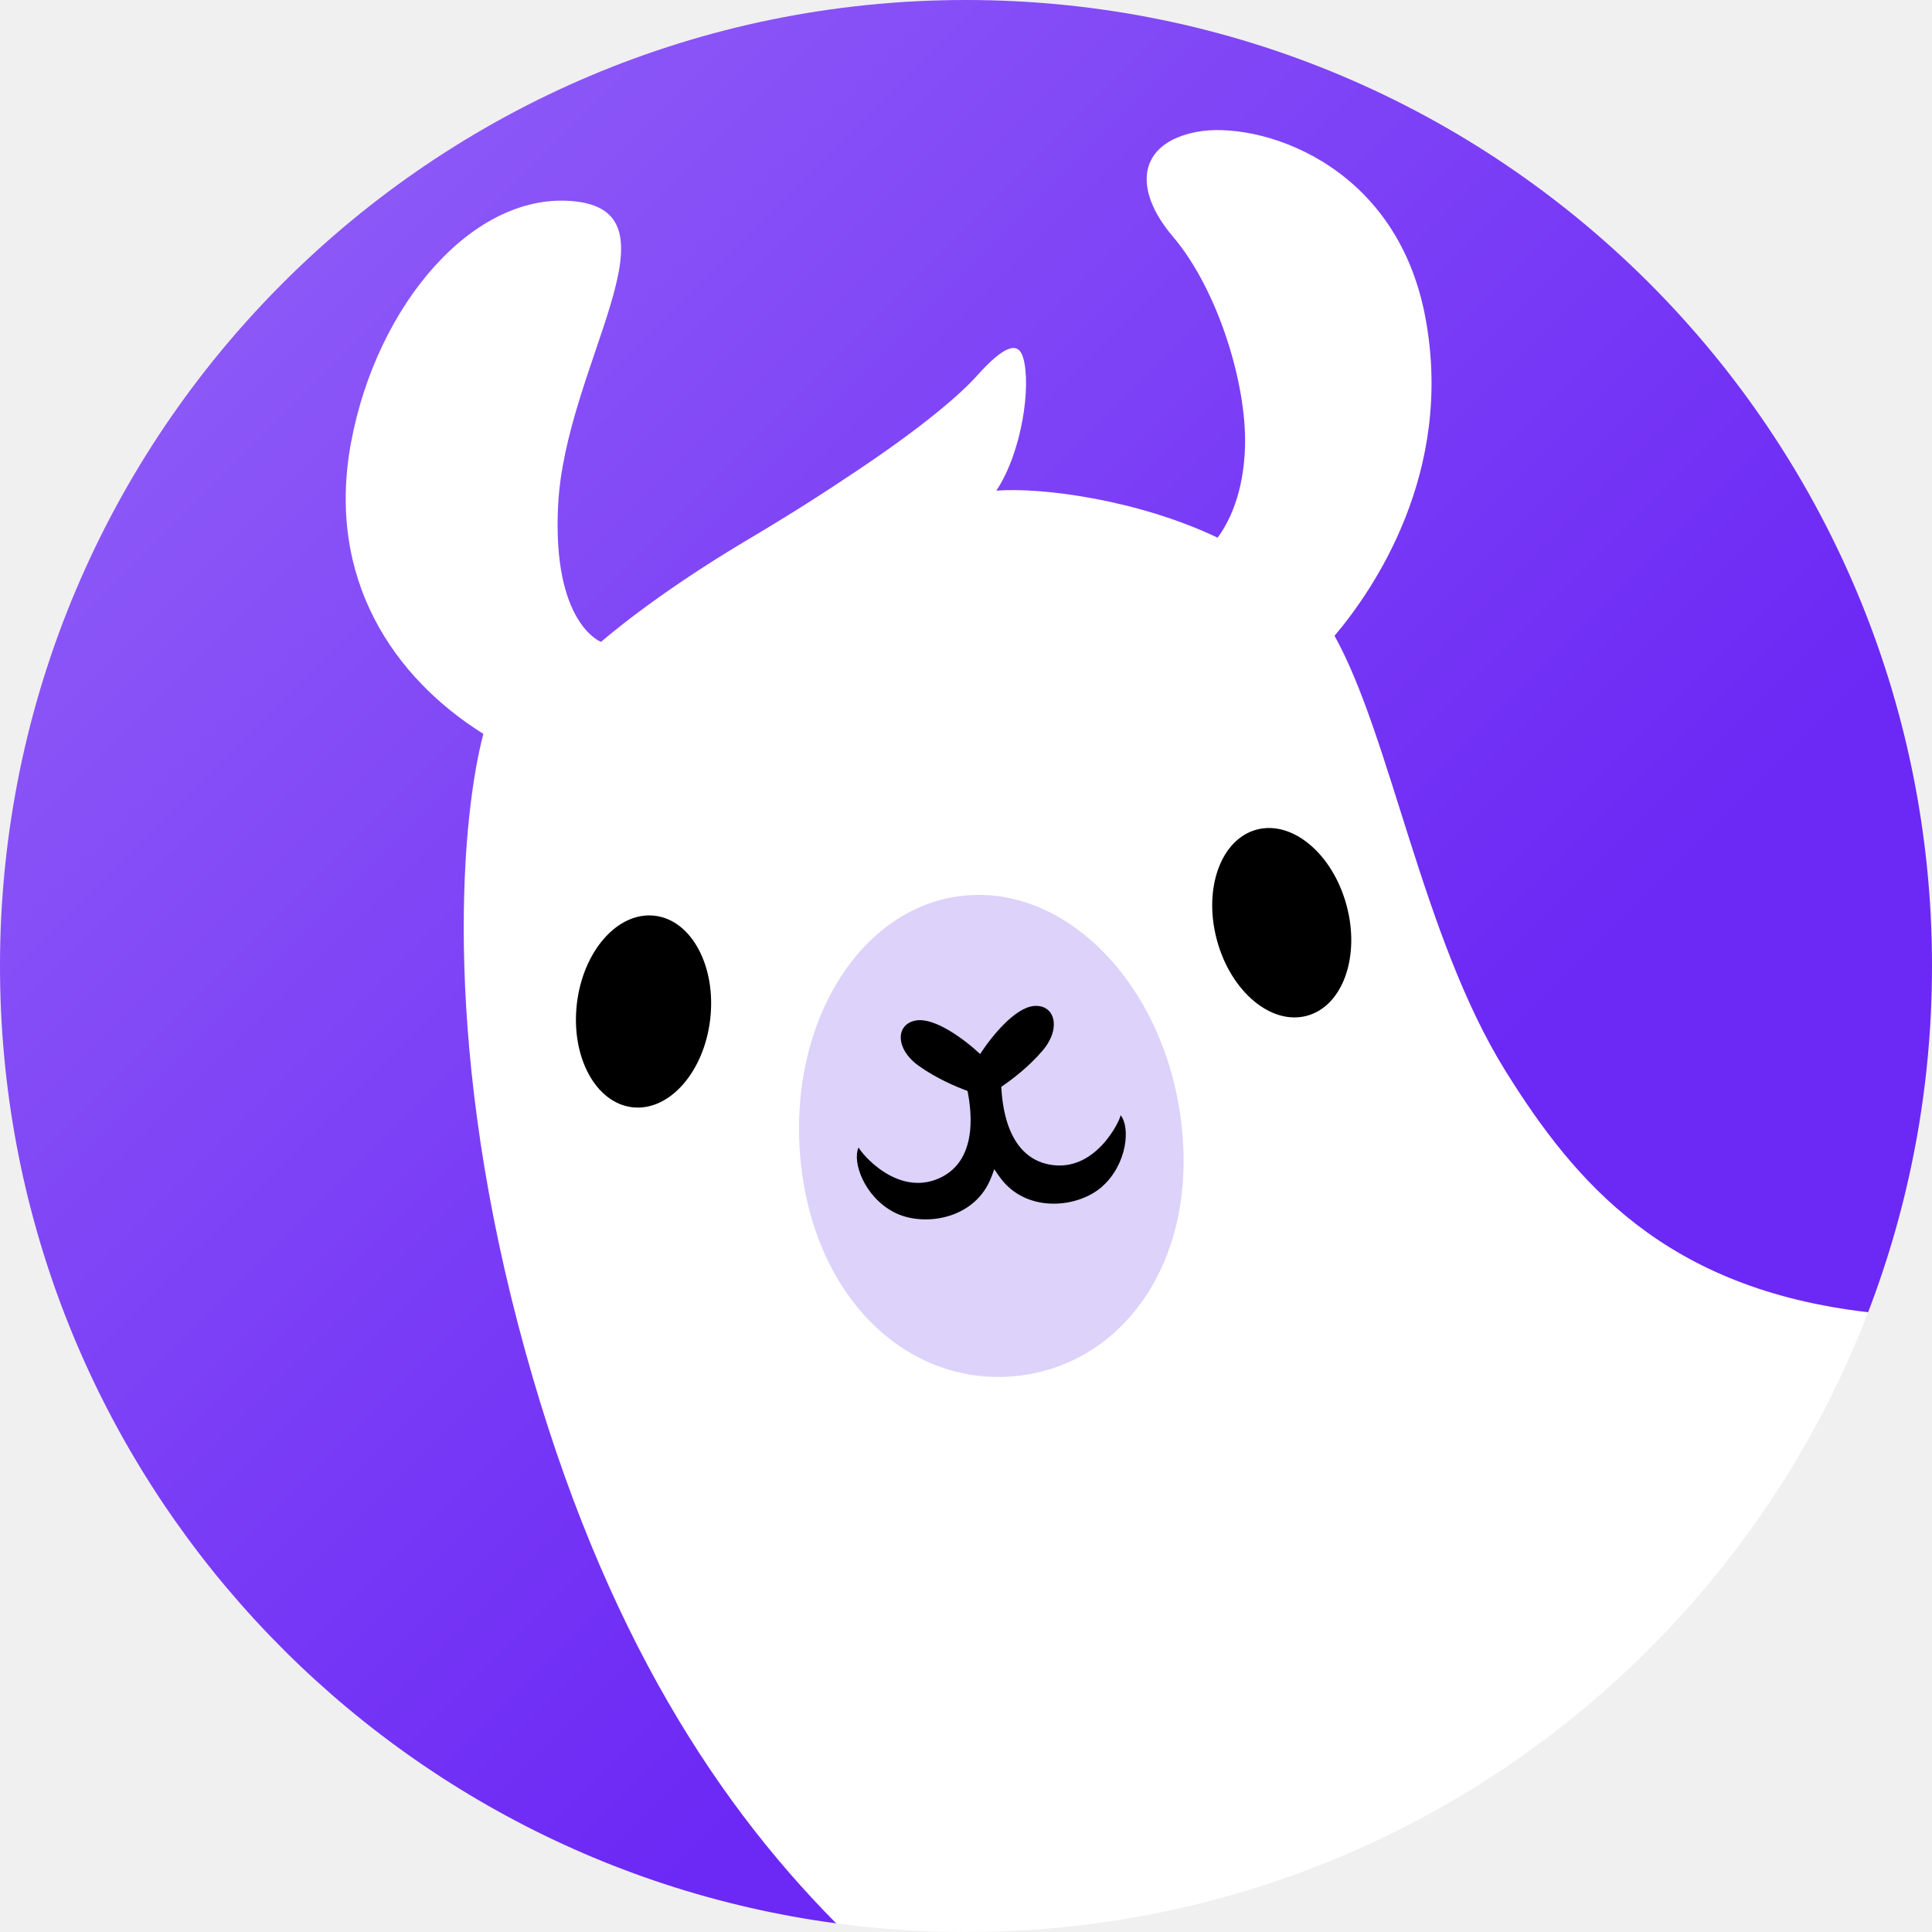
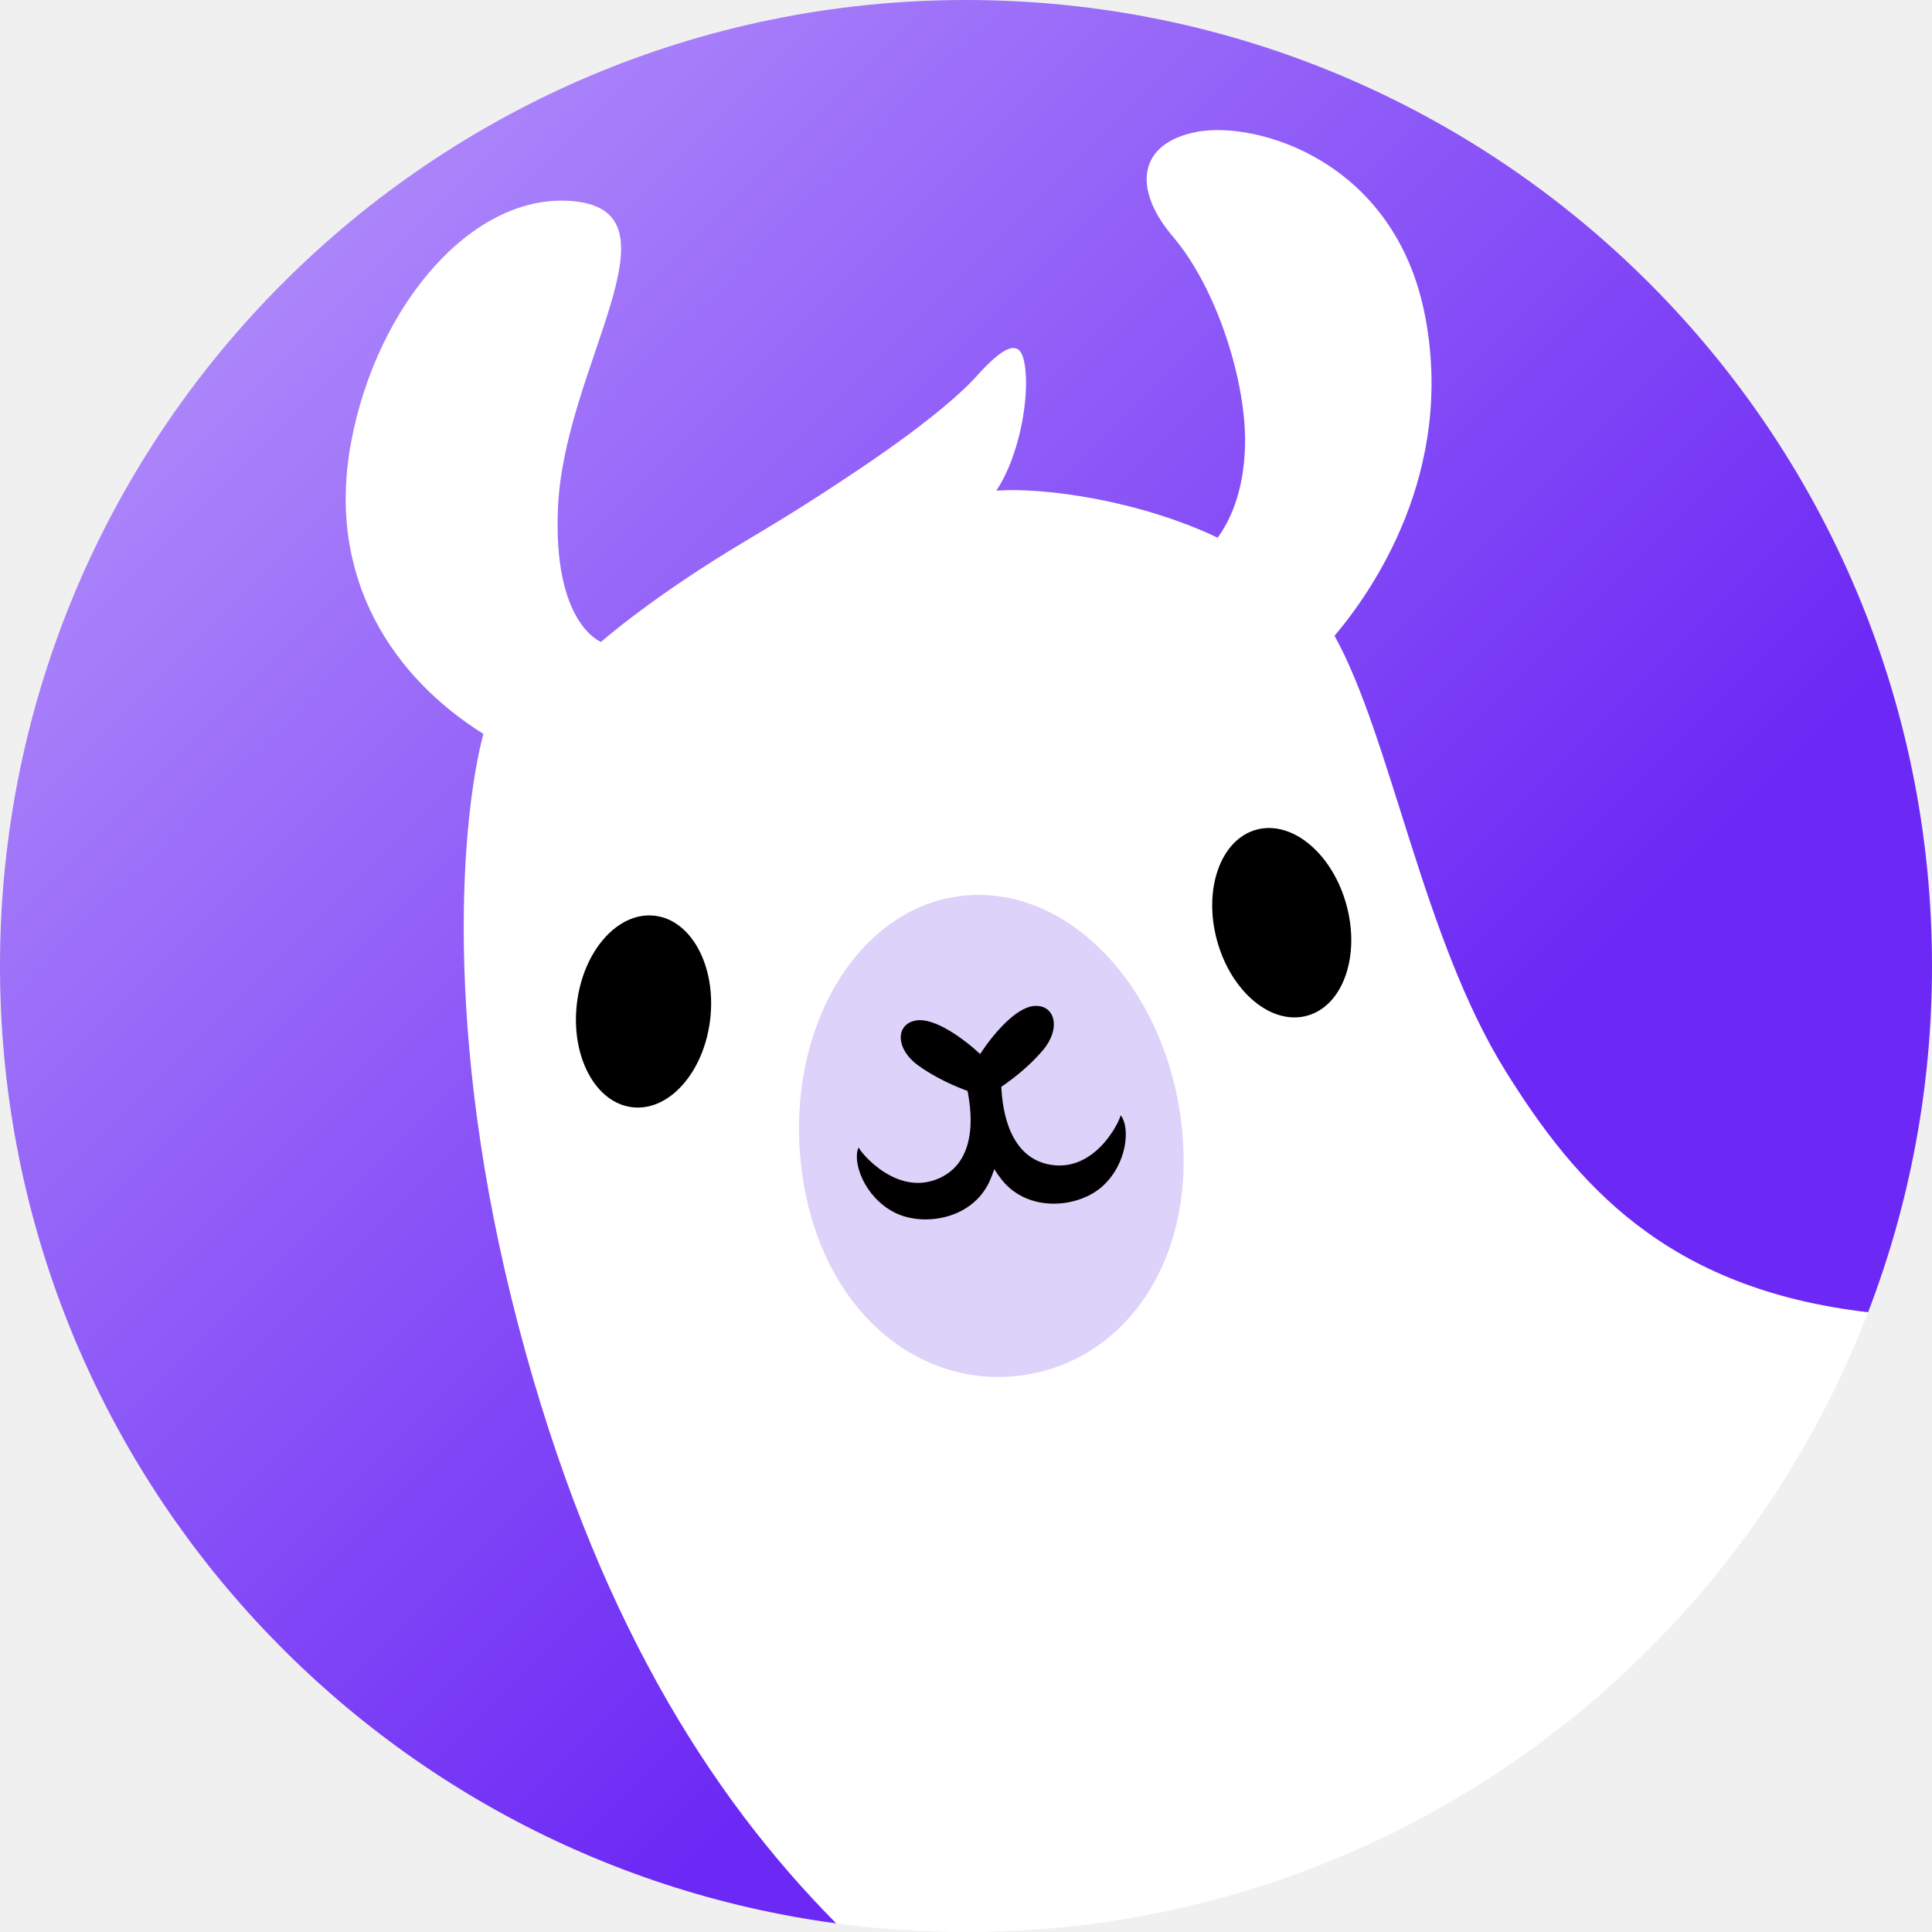
<svg xmlns="http://www.w3.org/2000/svg" viewBox="0 0 152 152" height="152" width="152" xml:space="preserve" id="svg2" version="1.1">
  <defs id="defs6">
    <clipPath id="clipPath20" clipPathUnits="userSpaceOnUse">
      <path id="path18" d="m 1140,570 c 0,-71.992 -13.35,-140.879 -37.7,-204.297 0,0 -605.82,-361.012 -608.952,-360.594 C 214.789,42.551 0,281.191 0,570 c 0,314.801 255.195,570 570,570 314.801,0 570,-255.199 570,-570 z" />
    </clipPath>
    <linearGradient id="linearGradient28" spreadMethod="pad" gradientTransform="matrix(771.347,-771.347,-771.347,-771.347,166.949,973.051)" gradientUnits="userSpaceOnUse" y2="0" x2="1" y1="0" x1="0">
-       <stop id="stop22" offset="0" style="stop-opacity:1;stop-color:#8c58f7" />
+       <stop id="stop22" offset="0" style="stop-opacity:1;stop-color:#ac86fa" />
      <stop id="stop24" offset="0.76" style="stop-opacity:1;stop-color:#6c28f5" />
      <stop id="stop26" offset="1" style="stop-opacity:1;stop-color:#6c28f5" />
    </linearGradient>
  </defs>
  <g transform="matrix(1.333333,0,0,-1.333333,0,152)" id="g10">
    <g transform="scale(0.1)" id="g12">
      <g id="g14">
        <g clip-path="url(#clipPath20)" id="g16">
          <path id="path30" style="fill:url(#linearGradient28);fill-opacity:1;fill-rule:nonzero;stroke:none" d="m 1140,570 c 0,-71.992 -13.35,-140.879 -37.7,-204.297 0,0 -605.82,-361.012 -608.952,-360.594 C 214.789,42.551 0,281.191 0,570 c 0,314.801 255.195,570 570,570 314.801,0 570,-255.199 570,-570" />
        </g>
      </g>
      <path id="path32" style="fill:#ffffff;fill-opacity:1;fill-rule:nonzero;stroke:none" d="M 1102.3,365.703 C 982.762,379.531 929.531,441.887 888.281,508.164 839.43,586.66 820.809,704.789 787.461,764.84 c 22.777,26.914 70.801,96.367 53.586,187.918 -17.43,92.682 -99.813,116.032 -134.774,109.442 -34.957,-6.59 -38.125,-33.73 -14.183,-61.81 26.344,-30.913 43.57,-86.644 42.558,-123.632 -0.765,-27.918 -9.5,-44.961 -16.171,-54.02 -46.664,22.223 -103.231,29.844 -130.586,27.742 15.054,22.583 20.722,61.75 15.843,78.438 -2.933,10.051 -11.375,7.121 -27.328,-10.695 -10.082,-11.258 -32.176,-30.118 -69.828,-55.356 -21.527,-14.433 -39.242,-25.793 -65.922,-41.637 -55.504,-32.964 -86.004,-59.992 -86.004,-59.992 0,0 -28.879,10.641 -25.336,80.563 4.188,82.48 74.551,172.259 10.137,179.359 C 279.664,1027.74 222.414,960.355 207.215,879.293 192.012,798.227 232.738,739.762 285.234,706.949 272.93,661.016 260.016,532.969 305.738,358.352 350.383,187.859 418.656,80.5 493.402,5.109 518.453,1.738 544.023,0 570,0 c 242.801,0 450.14,151.809 532.29,365.691 l 0.01,0.012" />
      <path id="path34" style="fill:#000000;fill-opacity:1;fill-rule:nonzero;stroke:none" d="m 419.063,538.555 c -3.649,-31.211 -24.219,-54.446 -45.942,-51.907 -21.723,2.543 -36.379,29.895 -32.73,61.106 3.648,31.207 24.214,54.449 45.945,51.91 21.723,-2.539 36.375,-29.898 32.727,-61.109" />
      <path id="path36" style="fill:#000000;fill-opacity:1;fill-rule:nonzero;stroke:none" d="m 794.527,605.902 c 8.223,-30.32 -2.222,-59.547 -23.336,-65.265 -21.105,-5.735 -44.886,14.218 -53.109,44.539 -8.227,30.32 2.223,59.547 23.328,65.273 21.113,5.723 44.895,-14.219 53.117,-44.547" />
      <path id="path38" style="fill:#dcd2fa;fill-opacity:1;fill-rule:nonzero;stroke:none" d="m 696.984,477.922 c 9.977,-81.25 -33.472,-142.043 -95.336,-149.629 -61.871,-7.602 -118.734,40.867 -128.71,122.117 -9.977,81.262 32.085,153.285 93.957,160.883 61.871,7.598 120.113,-52.113 130.089,-133.371" />
      <path id="path40" style="fill:#000000;fill-opacity:1;fill-rule:nonzero;stroke:none" d="m 661.242,481.941 c -0.433,-3.281 -14.859,-33.933 -41.722,-29.16 -26.973,4.797 -28.223,39.297 -28.707,45.918 6.179,4.199 16.152,11.692 24.476,21.496 11.055,13.008 7.203,27.141 -5.019,26.231 -11.196,-0.821 -25.004,-17.688 -31.93,-28.36 -9.297,8.68 -26.774,21.7 -37.84,19.793 -12.074,-2.078 -12.395,-16.714 1.48,-26.668 10.45,-7.5 21.938,-12.343 28.95,-14.929 1.133,-6.543 8.265,-40.324 -16.742,-51.504 -24.915,-11.137 -46.325,15.125 -47.547,18.203 -3.926,-8.254 3.136,-29.106 21.047,-38.344 16.515,-8.523 45.855,-4.59 56.285,18.496 1.058,2.356 1.929,4.692 2.715,7.016 1.316,-2.07 2.726,-4.121 4.324,-6.145 15.707,-19.882 45.129,-16.601 59.093,-4.336 15.133,13.301 16.946,35.235 11.137,42.293" />
      <path id="path42" style="fill:#ffffff;fill-opacity:1;fill-rule:nonzero;stroke:none" d="m 1345.51,352.805 h 90.07 V 719.23 h -90.07 z m 147.85,0 h 90.07 V 719.23 h -90.07 z m 324.18,91.179 c -10.8,-11.543 -24.55,-17.39 -40.88,-17.39 -16.99,0 -30.99,5.769 -41.62,17.129 -10.54,11.265 -15.88,27.09 -15.88,47 0,19.57 5.34,35.207 15.88,46.472 10.63,11.379 24.63,17.141 41.62,17.141 16.32,0 30.07,-5.852 40.88,-17.383 10.7,-11.457 16.13,-27.012 16.13,-46.23 0,-19.578 -5.43,-35.301 -16.13,-46.739 z m 16.13,127.856 c 0,0 -3.42,8.203 -8.95,15.918 -9.79,13.625 -17.76,23.574 -31.55,31.656 -13.87,8.149 -30.56,12.277 -49.58,12.277 -21.65,0 -41.45,-5.636 -58.84,-16.757 -17.42,-11.125 -31.36,-27.457 -41.41,-48.532 -10.14,-21.273 -15.28,-46.734 -15.28,-75.679 0,-28.965 5.14,-54.512 15.29,-75.938 10.05,-21.25 23.98,-37.656 41.4,-48.777 17.4,-11.137 37.19,-16.778 58.84,-16.778 18.99,0 35.68,4.137 49.58,12.293 13.78,8.067 22.41,18.645 30.6,31.29 7,10.82 9.9,18.515 9.9,18.515 v -58.523 h 89.57 v 275.324 h -89.57 z m 517.42,58.836 c -19.31,0 -37.09,-4.801 -52.85,-14.274 -15.82,-9.531 -28.57,-22.386 -37.94,-38.187 l -4.67,-7.899 -4.22,8.129 c -8.67,16.692 -20.86,29.696 -36.22,38.668 -15.43,9 -33.57,13.563 -53.93,13.563 -18.69,0 -35.14,-3.965 -48.89,-11.789 -13.73,-7.84 -24.57,-18.59 -32.19,-31.957 l -9.51,-16.641 v 57.84 H 1980.6 V 352.805 h 90.07 v 146.558 c 0,17.285 4.87,30.918 14.47,40.5 9.6,9.602 22.7,14.473 38.96,14.473 15.58,0 28.26,-4.785 37.71,-14.219 9.43,-9.453 14.21,-22.644 14.21,-39.219 V 352.805 h 89.57 v 146.558 c 0,17.27 4.86,30.903 14.46,40.5 9.61,9.602 22.72,14.473 38.97,14.473 15.59,0 28.27,-4.785 37.7,-14.219 9.43,-9.441 14.21,-22.637 14.21,-39.219 V 352.805 h 89.57 v 160.816 c 0,36.477 -9.73,65.445 -28.92,86.109 -19.09,20.54 -46.18,30.946 -80.49,30.946 z m 163.45,-277.871 h 90.08 v 275.324 h -90.08 z m 485.17,275.336 -57.91,-162.633 -57.9,162.633 -117.78,-0.012 0.52,5.566 c 1.14,12.18 4.99,21.125 11.46,26.578 6.35,5.352 16.19,8.063 29.23,8.063 2.08,0 3.94,-0.031 5.61,-0.098 v 74.742 c -6.9,0.442 -12.21,0.672 -15.78,0.672 -39.19,0 -69.53,-9.73 -90.18,-28.918 -20.53,-19.082 -30.94,-46.507 -30.94,-81.515 v -5.09 h -32.58 v -73.285 h 32.58 V 352.805 h 90.06 v 202.039 h 50.32 l 83.5,-197.168 -49.42,-123.836 h 89.41 l 156.59,394.301 z m -439.36,130.273 c -16.29,0 -29.53,-4.445 -39.36,-13.211 -9.82,-8.738 -14.58,-19.562 -14.58,-33.098 0,-12.851 4.75,-23.253 14.54,-31.792 9.85,-8.629 23.1,-12.997 39.4,-12.997 15.93,0 28.93,4.36 38.61,12.957 9.63,8.571 14.32,18.981 14.32,31.832 0,13.555 -4.63,24.399 -14.15,33.161 -9.48,8.722 -22.54,13.148 -38.78,13.148" />
    </g>
  </g>
</svg>
